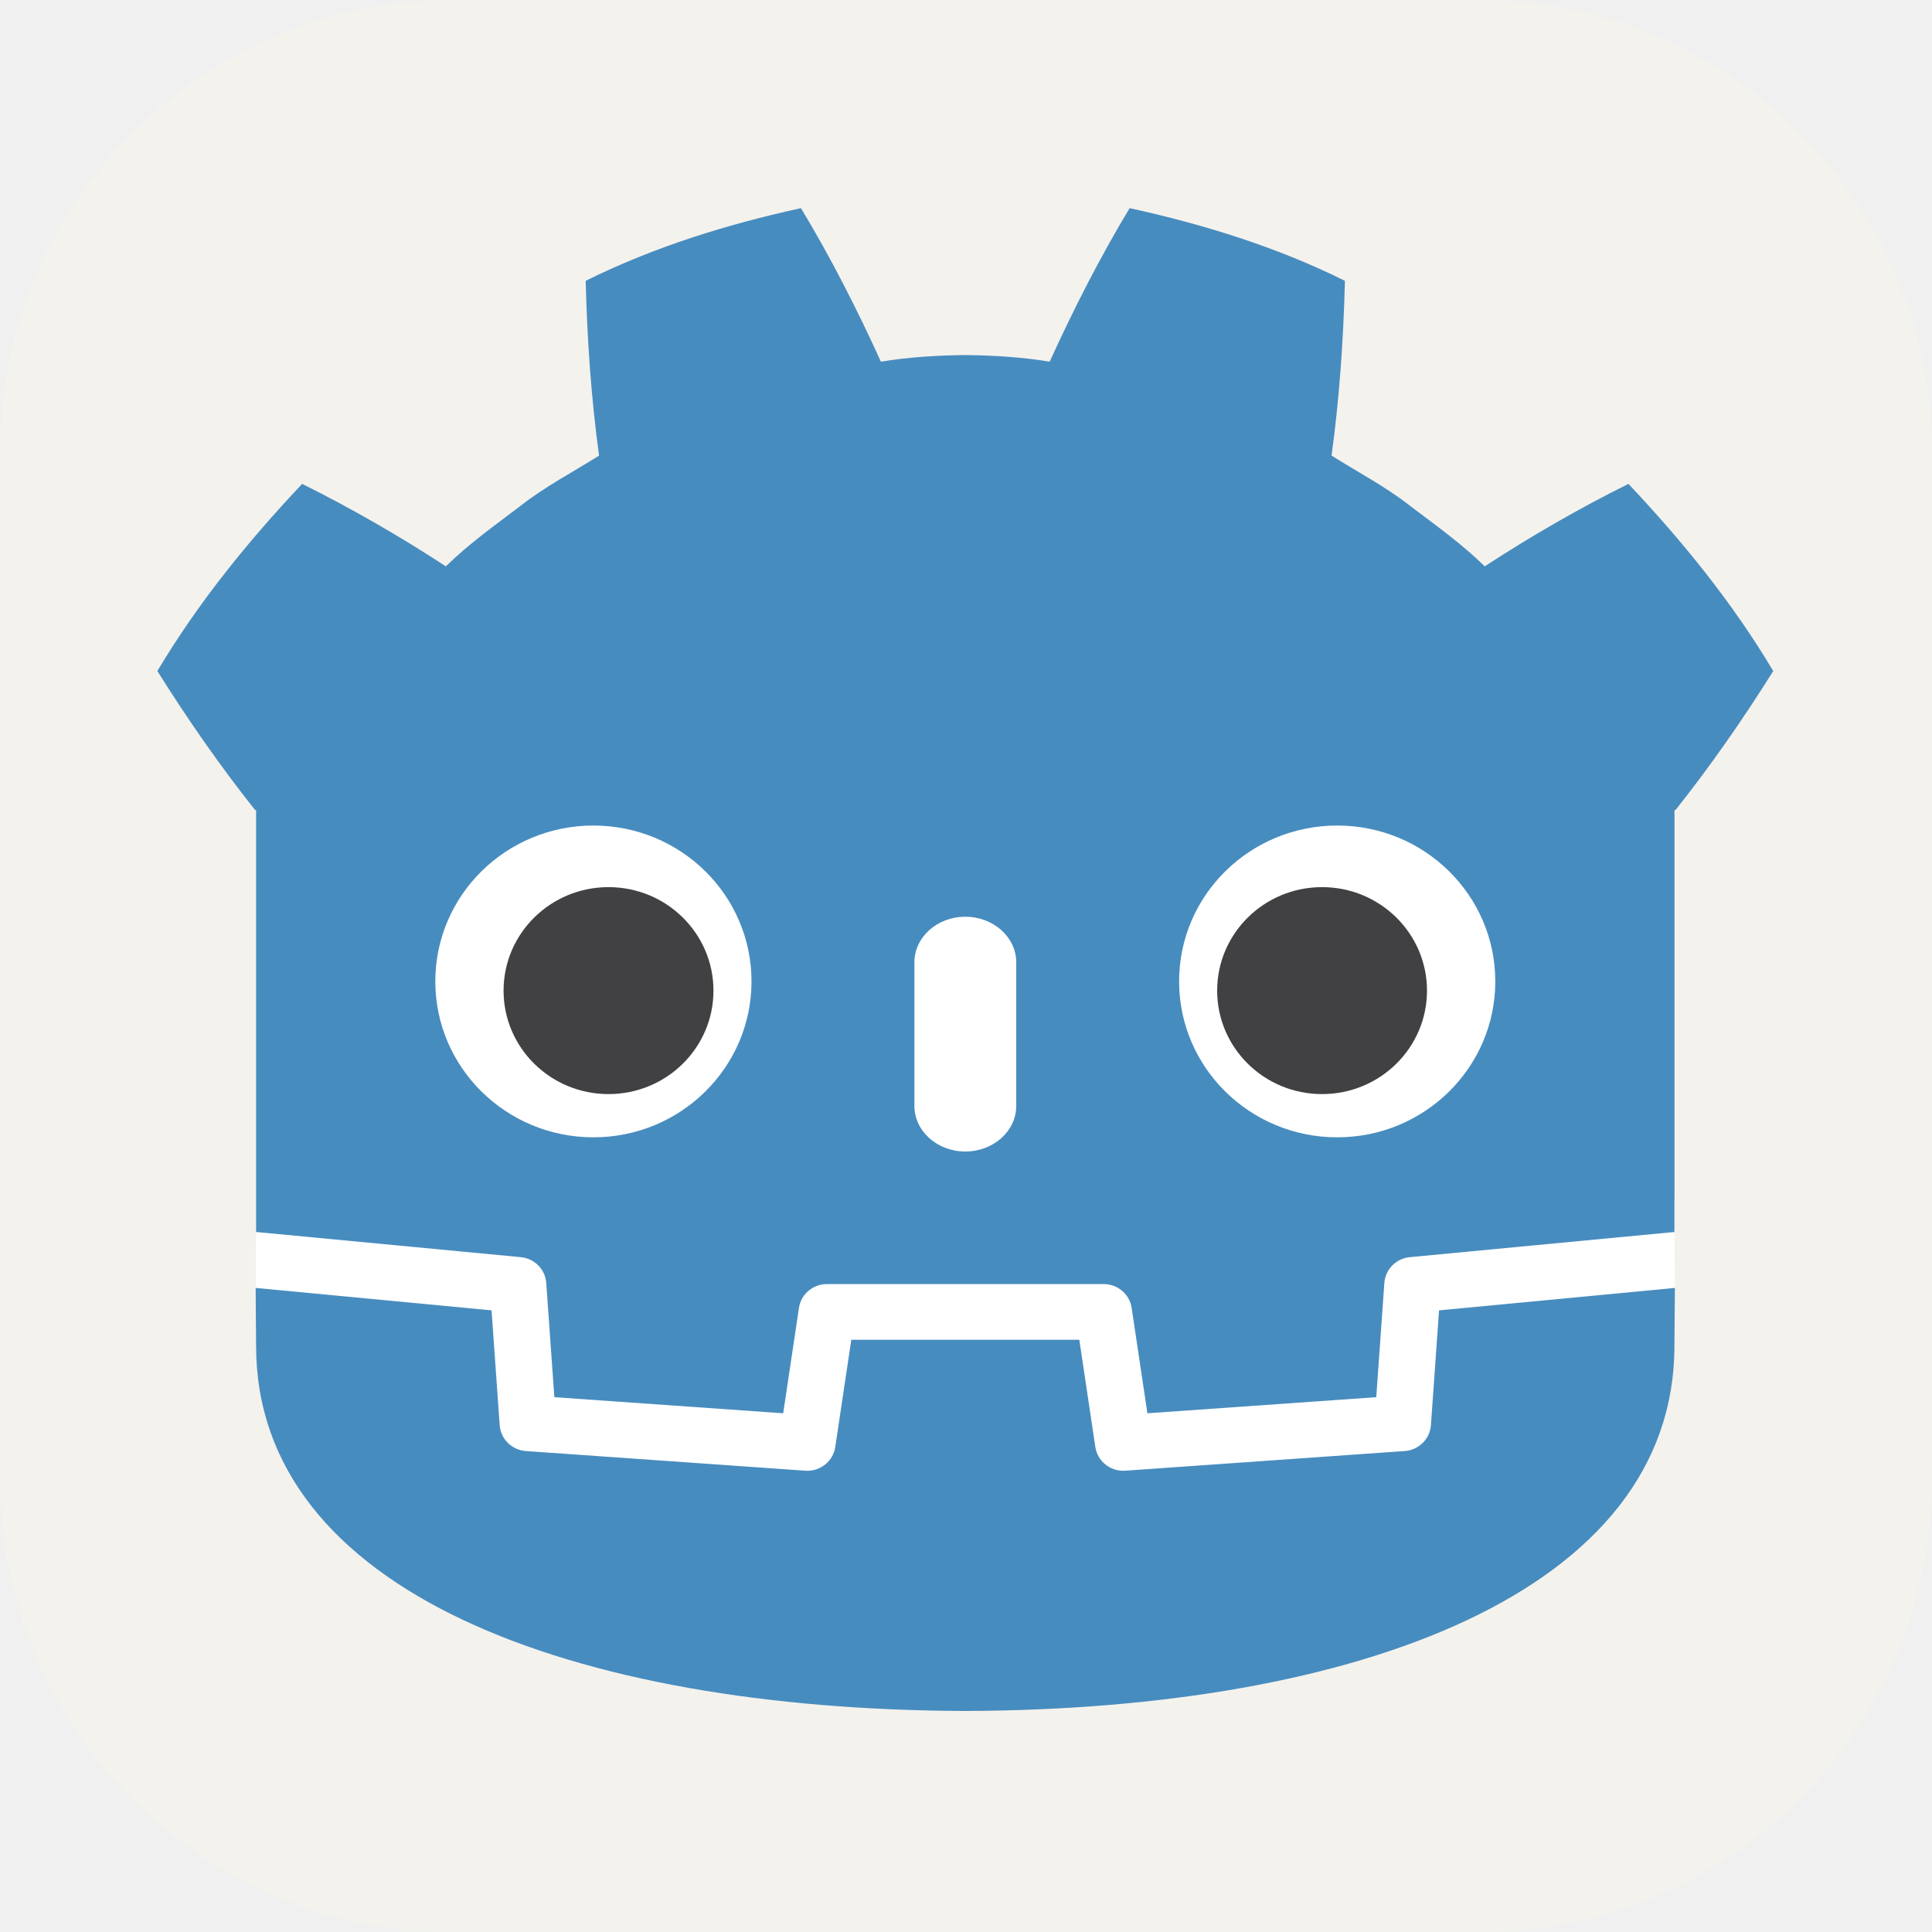
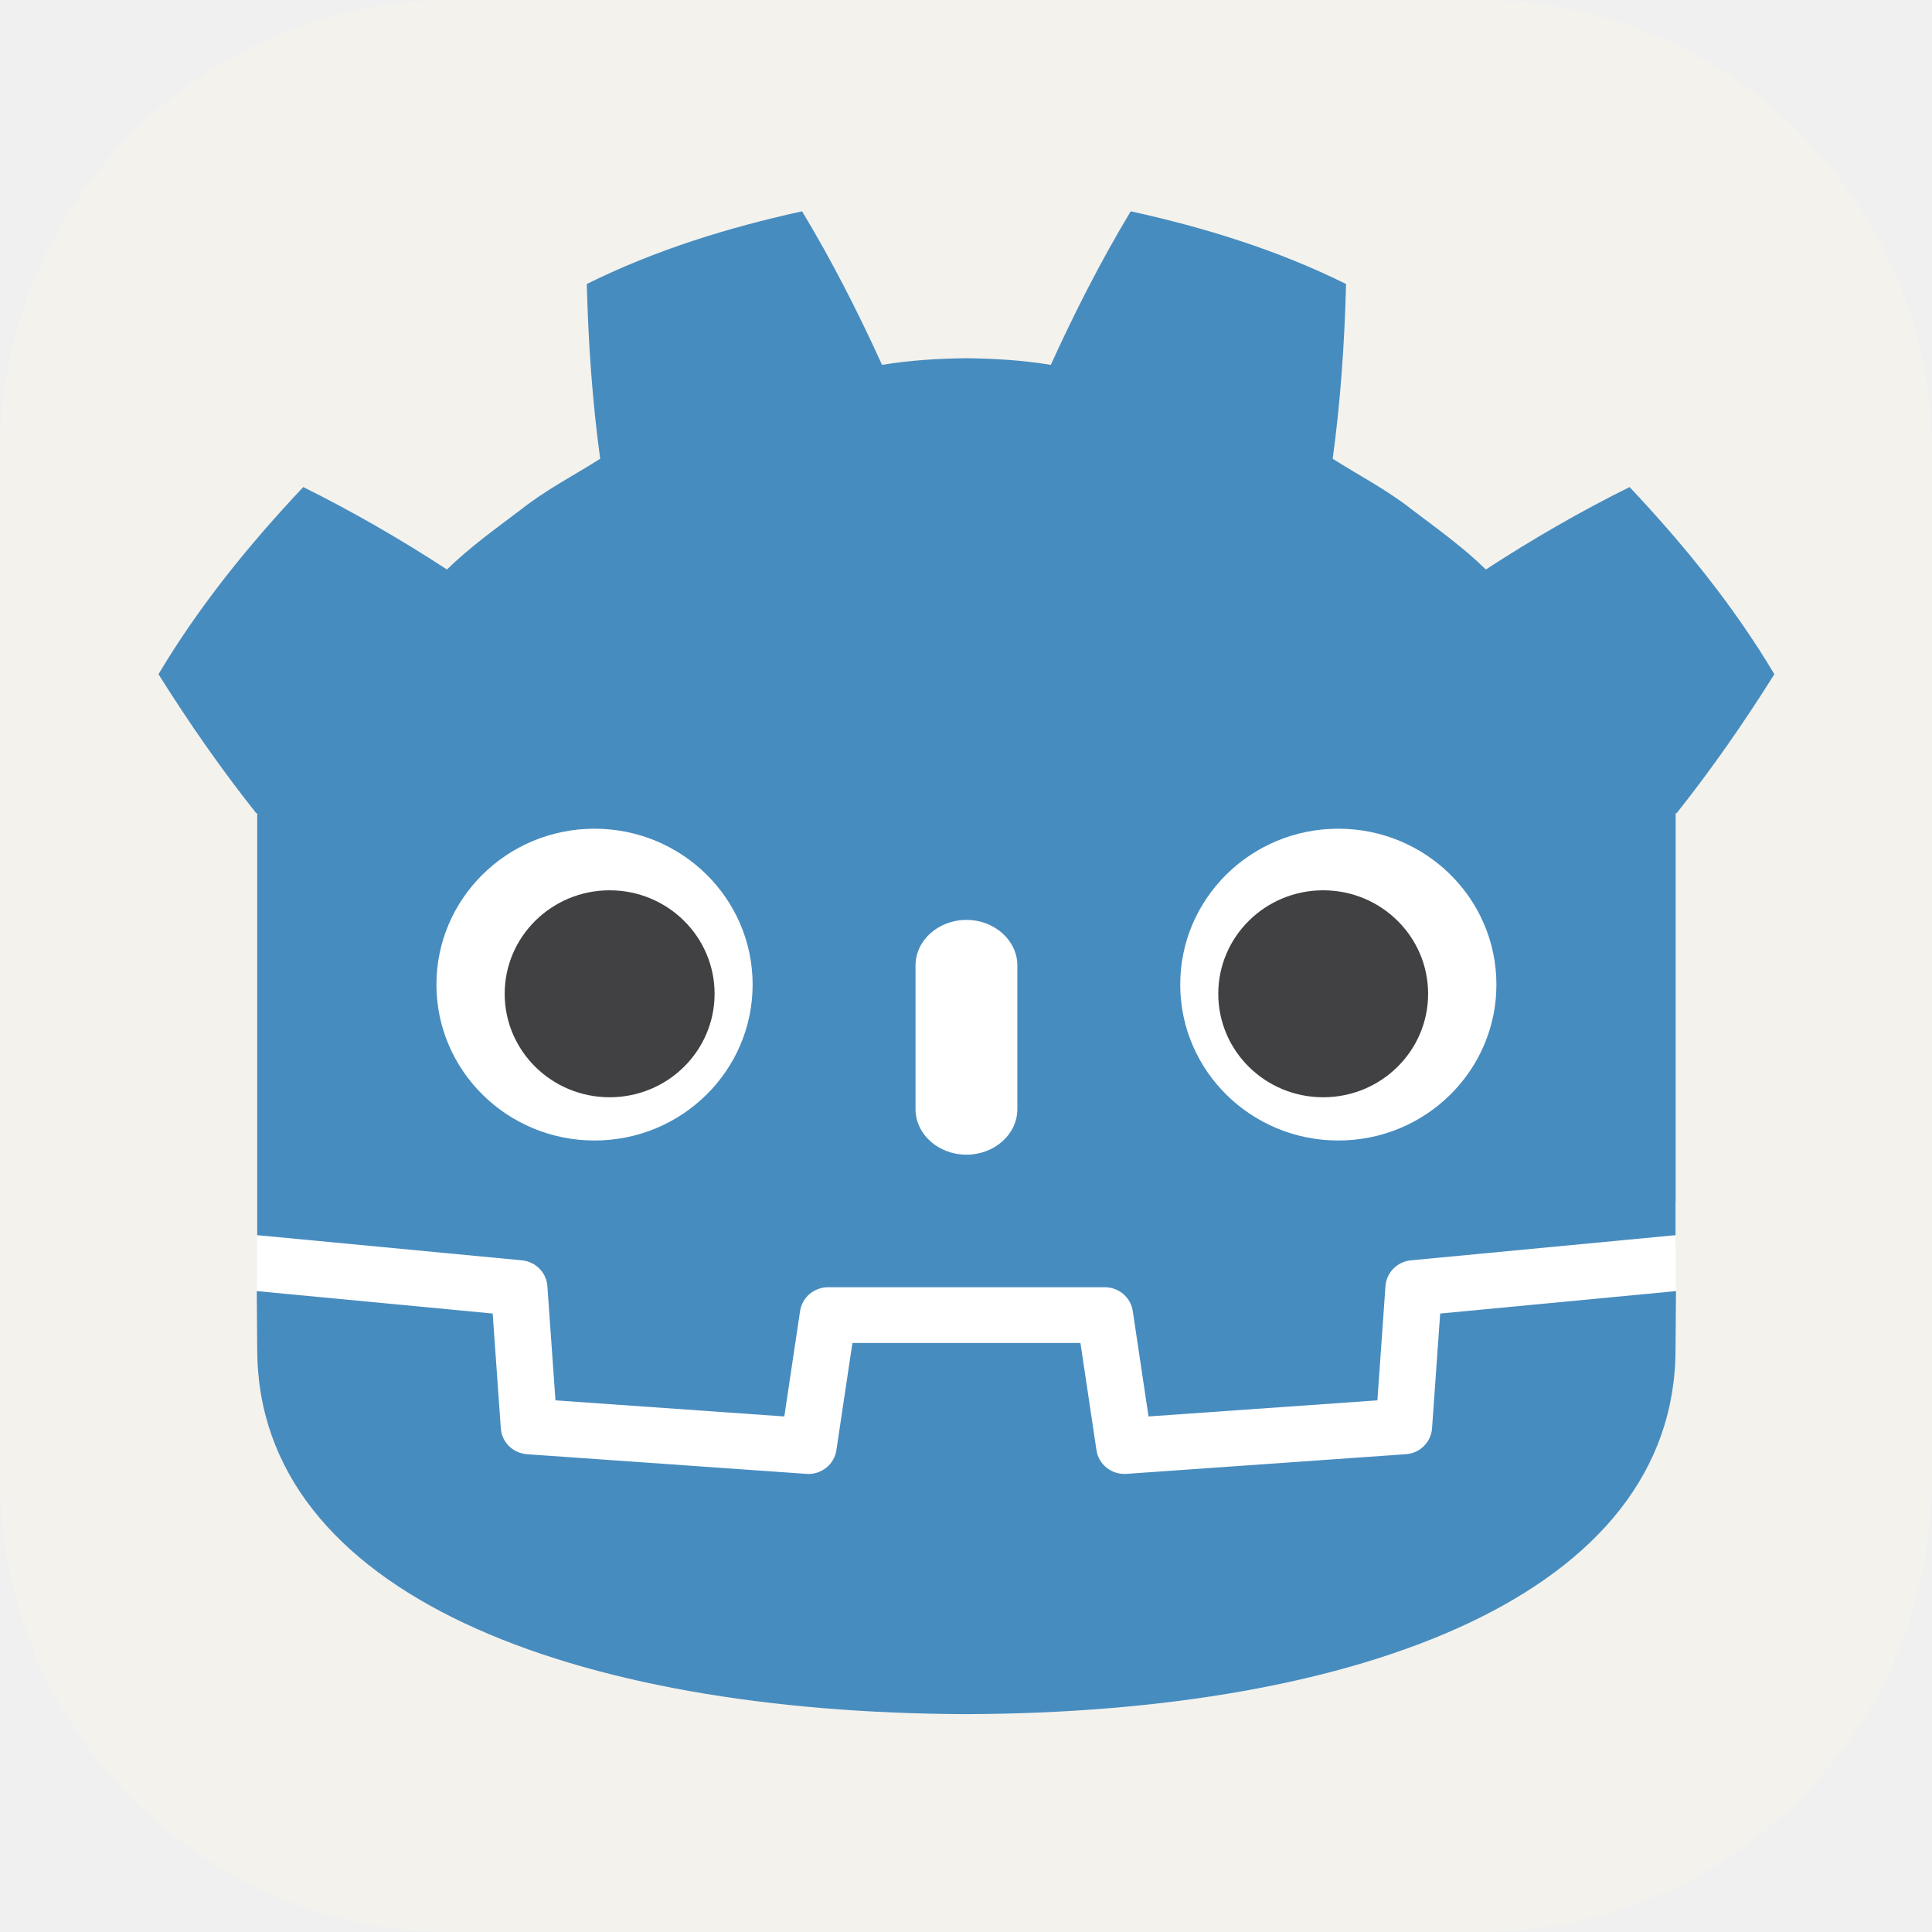
- <svg xmlns="http://www.w3.org/2000/svg" width="256" height="256" viewBox="0 0 256 256" fill="none" version="1.1" id="svg12">
-   <defs id="defs16" />
-   <rect width="256" height="256" rx="60" fill="#242938" id="rect2" style="fill:#f4f2ed;fill-opacity:1" />
-   <g id="layer1" transform="matrix(0.2307247,0,0,0.2275464,9.776606,-12.3307)">
-     <g id="g78" transform="matrix(4.162611,0,0,-4.162611,919.2406,771.6719)" style="stroke-width:0.32">
-       <path d="m 0,0 c 0,0 -0.325,1.994 -0.515,1.976 l -36.182,-3.491 c -2.879,-0.278 -5.115,-2.574 -5.317,-5.459 l -0.994,-14.247 -27.992,-1.997 -1.904,12.912 c -0.424,2.872 -2.932,5.037 -5.835,5.037 h -38.188 c -2.902,0 -5.41,-2.165 -5.834,-5.037 l -1.905,-12.912 -27.992,1.997 -0.994,14.247 c -0.202,2.886 -2.438,5.182 -5.317,5.46 l -36.2,3.49 c -0.187,0.018 -0.324,-1.978 -0.511,-1.978 l -0.049,-7.83 30.658,-4.944 1.004,-14.374 c 0.203,-2.91 2.551,-5.263 5.463,-5.472 l 38.551,-2.75 c 0.146,-0.01 0.29,-0.016 0.434,-0.016 2.897,0 5.401,2.166 5.825,5.038 l 1.959,13.286 h 28.005 l 1.959,-13.286 c 0.423,-2.871 2.93,-5.037 5.831,-5.037 0.142,0 0.284,0.005 0.423,0.015 l 38.556,2.75 c 2.911,0.209 5.26,2.562 5.463,5.472 l 1.003,14.374 30.645,4.966 z" style="fill:#ffffff;fill-opacity:1;fill-rule:nonzero;stroke:none;stroke-width:0.32" id="path80" />
-     </g>
-     <g id="g82-3" transform="matrix(4.162611,0,0,-4.162611,104.6989,525.907)" style="stroke-width:0.32">
-       <path d="m 0,0 v -47.514 -6.035 -5.492 c 0.108,-0.001 0.216,-0.005 0.323,-0.015 l 36.196,-3.49 c 1.896,-0.183 3.382,-1.709 3.514,-3.609 l 1.116,-15.978 31.574,-2.253 2.175,14.747 c 0.282,1.912 1.922,3.329 3.856,3.329 h 38.188 c 1.933,0 3.573,-1.417 3.855,-3.329 l 2.175,-14.747 31.575,2.253 1.115,15.978 c 0.133,1.9 1.618,3.425 3.514,3.609 l 36.182,3.49 c 0.107,0.01 0.214,0.014 0.322,0.015 v 4.711 l 0.015,0.005 V 0 h 0.134 c 4.795,6.12 9.232,12.569 13.487,19.449 -5.651,9.62 -12.575,18.217 -19.976,26.182 -6.864,-3.455 -13.531,-7.369 -19.828,-11.534 -3.151,3.132 -6.7,5.694 -10.186,8.372 -3.425,2.751 -7.285,4.768 -10.946,7.118 1.09,8.117 1.629,16.108 1.846,24.448 -9.446,4.754 -19.519,7.906 -29.708,10.17 -4.068,-6.837 -7.788,-14.241 -11.028,-21.479 -3.842,0.642 -7.702,0.88 -11.567,0.926 v 0.006 c -0.027,0 -0.052,-0.006 -0.075,-0.006 -0.024,0 -0.049,0.006 -0.073,0.006 V 63.652 C 93.903,63.606 90.046,63.368 86.203,62.726 82.965,69.964 79.247,77.368 75.173,84.205 64.989,81.941 54.915,78.789 45.47,74.035 45.686,65.695 46.225,57.704 47.318,49.587 43.65,47.237 39.795,45.22 36.369,42.469 32.888,39.791 29.333,37.229 26.181,34.097 19.884,38.262 13.219,42.176 6.353,45.631 -1.048,37.666 -7.968,29.069 -13.621,19.449 -9.368,12.569 -4.928,6.12 -0.134,0 Z" style="fill:#478cbf;fill-opacity:1;fill-rule:nonzero;stroke:none;stroke-width:0.32" id="path84-6" />
-     </g>
-     <g id="g86-7" transform="matrix(4.162611,0,0,-4.162611,784.0714,817.2428)" style="stroke-width:0.32">
-       <path d="m 0,0 -1.121,-16.063 c -0.135,-1.936 -1.675,-3.477 -3.611,-3.616 l -38.555,-2.751 c -0.094,-0.007 -0.188,-0.01 -0.281,-0.01 -1.916,0 -3.569,1.406 -3.852,3.33 l -2.211,14.994 H -81.09 l -2.211,-14.994 c -0.297,-2.018 -2.101,-3.469 -4.133,-3.32 l -38.555,2.751 c -1.936,0.139 -3.476,1.68 -3.611,3.616 L -130.721,0 -163.268,3.138 c 0.015,-3.498 0.06,-7.33 0.06,-8.093 0,-34.374 43.605,-50.896 97.781,-51.086 h 0.066 0.067 c 54.176,0.19 97.766,16.712 97.766,51.086 0,0.777 0.047,4.593 0.063,8.093 z" style="fill:#478cbf;fill-opacity:1;fill-rule:nonzero;stroke:none;stroke-width:0.32" id="path88-5" />
-     </g>
-     <g id="g90-3" transform="matrix(4.162611,0,0,-4.162611,389.2148,625.671)" style="stroke-width:0.32">
-       <path d="m 0,0 c 0,-12.052 -9.765,-21.815 -21.813,-21.815 -12.042,0 -21.81,9.763 -21.81,21.815 0,12.044 9.768,21.802 21.81,21.802 C -9.765,21.802 0,12.044 0,0" style="fill:#ffffff;fill-opacity:1;fill-rule:nonzero;stroke:none;stroke-width:0.32" id="path92-5" />
-     </g>
-     <g id="g94-6" transform="matrix(4.162611,0,0,-4.162611,367.3669,631.0568)" style="stroke-width:0.32">
-       <path d="m 0,0 c 0,-7.994 -6.479,-14.473 -14.479,-14.473 -7.996,0 -14.479,6.479 -14.479,14.473 0,7.994 6.483,14.479 14.479,14.479 C -6.479,14.479 0,7.994 0,0" style="fill:#414042;fill-opacity:1;fill-rule:nonzero;stroke:none;stroke-width:0.32" id="path96-2" />
-     </g>
-     <g id="g98-9" transform="matrix(4.162611,0,0,-4.162611,511.9934,724.7395)" style="stroke-width:0.32">
-       <path d="m 0,0 c -3.878,0 -7.021,2.858 -7.021,6.381 v 20.081 c 0,3.52 3.143,6.381 7.021,6.381 3.878,0 7.028,-2.861 7.028,-6.381 V 6.381 C 7.028,2.858 3.878,0 0,0" style="fill:#ffffff;fill-opacity:1;fill-rule:nonzero;stroke:none;stroke-width:0.32" id="path100-1" />
-     </g>
-     <g id="g102-2" transform="matrix(4.162611,0,0,-4.162611,634.7871,625.671)" style="stroke-width:0.32">
-       <path d="m 0,0 c 0,-12.052 9.765,-21.815 21.815,-21.815 12.041,0 21.808,9.763 21.808,21.815 0,12.044 -9.767,21.802 -21.808,21.802 C 9.765,21.802 0,12.044 0,0" style="fill:#ffffff;fill-opacity:1;fill-rule:nonzero;stroke:none;stroke-width:0.32" id="path104-7" />
-     </g>
-     <g id="g106-0" transform="matrix(4.162611,0,0,-4.162611,656.6406,631.0568)" style="stroke-width:0.32">
-       <path d="m 0,0 c 0,-7.994 6.477,-14.473 14.471,-14.473 8.002,0 14.479,6.479 14.479,14.473 0,7.994 -6.477,14.479 -14.479,14.479 C 6.477,14.479 0,7.994 0,0" style="fill:#414042;fill-opacity:1;fill-rule:nonzero;stroke:none;stroke-width:0.32" id="path108-9" />
-     </g>
-   </g>
+ <svg xmlns="http://www.w3.org/2000/svg" width="256" height="256" viewBox="0 0 256 256" fill="none">
+   <rect width="256" height="256" rx="60" fill="#F4F2ED" />
+   <path d="M222.017 163.681C222.017 163.681 221.705 161.792 221.522 161.809L186.772 165.116C184.007 165.379 181.86 167.554 181.666 170.287L180.711 183.781L153.827 185.673L151.998 173.443C151.591 170.722 149.183 168.672 146.394 168.672H109.718C106.931 168.672 104.522 170.722 104.115 173.443L102.285 185.673L75.401 183.781L74.447 170.287C74.253 167.553 72.105 165.378 69.34 165.115L34.573 161.809C34.394 161.792 34.262 163.683 34.082 163.683L34.035 171.099L63.48 175.782L64.444 189.397C64.639 192.153 66.894 194.382 69.691 194.58L106.716 197.185C106.856 197.194 106.994 197.2 107.133 197.2C109.915 197.2 112.32 195.148 112.727 192.428L114.608 179.844H141.505L143.386 192.428C143.793 195.147 146.2 197.199 148.987 197.199C149.123 197.199 149.259 197.194 149.393 197.185L186.423 194.58C189.218 194.382 191.475 192.153 191.669 189.397L192.633 175.782L222.065 171.078L222.017 163.681Z" fill="white" />
+   <path d="M34.082 107.758V152.763V158.479V163.681C34.186 163.682 34.289 163.686 34.392 163.695L69.155 167.001C70.976 167.174 72.403 168.619 72.53 170.419L73.602 185.553L103.926 187.687L106.015 173.719C106.286 171.908 107.861 170.566 109.719 170.566H146.395C148.251 170.566 149.827 171.908 150.097 173.719L152.186 187.687L182.511 185.553L183.582 170.419C183.71 168.619 185.136 167.175 186.957 167.001L221.707 163.695C221.81 163.686 221.913 163.682 222.016 163.681V159.219L222.031 159.214V107.758H222.159C226.765 101.961 231.026 95.853 235.113 89.336C229.685 80.224 223.035 72.081 215.927 64.537C209.335 67.809 202.932 71.517 196.884 75.462C193.858 72.495 190.449 70.068 187.101 67.532C183.812 64.926 180.105 63.016 176.589 60.79C177.635 53.101 178.153 45.532 178.361 37.633C169.289 33.13 159.615 30.145 149.829 28C145.922 34.476 142.35 41.489 139.238 48.345C135.548 47.737 131.841 47.511 128.129 47.468V47.462C128.103 47.462 128.079 47.468 128.057 47.468C128.034 47.468 128.01 47.462 127.987 47.462V47.468C124.268 47.511 120.564 47.737 116.873 48.345C113.763 41.489 110.192 34.476 106.279 28C96.498 30.145 86.823 33.13 77.752 37.633C77.96 45.532 78.477 53.101 79.527 60.79C76.004 63.016 72.302 64.926 69.011 67.532C65.668 70.068 62.254 72.495 59.227 75.462C53.179 71.517 46.778 67.809 40.183 64.537C33.075 72.081 26.429 80.224 21 89.336C25.085 95.853 29.349 101.961 33.953 107.758H34.082Z" fill="#478CBF" />
+   <path d="M190.83 174.05L189.753 189.265C189.624 191.099 188.145 192.558 186.285 192.69L149.256 195.296C149.166 195.302 149.076 195.305 148.986 195.305C147.146 195.305 145.559 193.973 145.287 192.151L143.163 177.949H112.95L110.826 192.151C110.541 194.062 108.808 195.437 106.857 195.296L69.828 192.69C67.969 192.558 66.49 191.099 66.36 189.265L65.283 174.05L34.025 171.078C34.039 174.391 34.082 178.021 34.082 178.744C34.082 211.302 75.961 226.952 127.993 227.132H128.056H128.12C180.152 226.952 222.017 211.302 222.017 178.744C222.017 178.008 222.062 174.393 222.077 171.078L190.83 174.05Z" fill="#478CBF" />
+   <path d="M99.727 130.459C99.727 141.874 90.348 151.122 78.777 151.122C67.212 151.122 57.83 141.874 57.83 130.459C57.83 119.051 67.212 109.808 78.777 109.808C90.348 109.808 99.727 119.051 99.727 130.459Z" fill="white" />
+   <path d="M94.686 131.684C94.686 139.256 88.463 145.393 80.78 145.393C73.1 145.393 66.874 139.256 66.874 131.684C66.874 124.113 73.1 117.97 80.78 117.97C88.463 117.97 94.686 124.113 94.686 131.684Z" fill="#414042" />
+   <path d="M128.055 153.001C124.33 153.001 121.312 150.294 121.312 146.957V127.937C121.312 124.603 124.33 121.893 128.055 121.893C131.779 121.893 134.805 124.603 134.805 127.937V146.957C134.805 150.294 131.779 153.001 128.055 153.001Z" fill="white" />
+   <path d="M156.386 130.459C156.386 141.874 165.765 151.122 177.338 151.122C188.902 151.122 198.283 141.874 198.283 130.459C198.283 119.051 188.902 109.808 177.338 109.808C165.765 109.808 156.386 119.051 156.386 130.459Z" fill="white" />
+   <path d="M161.428 131.684C161.428 139.256 167.649 145.393 175.327 145.393C183.012 145.393 189.232 139.256 189.232 131.684C189.232 124.113 183.012 117.97 175.327 117.97C167.649 117.97 161.428 124.113 161.428 131.684Z" fill="#414042" />
</svg>
